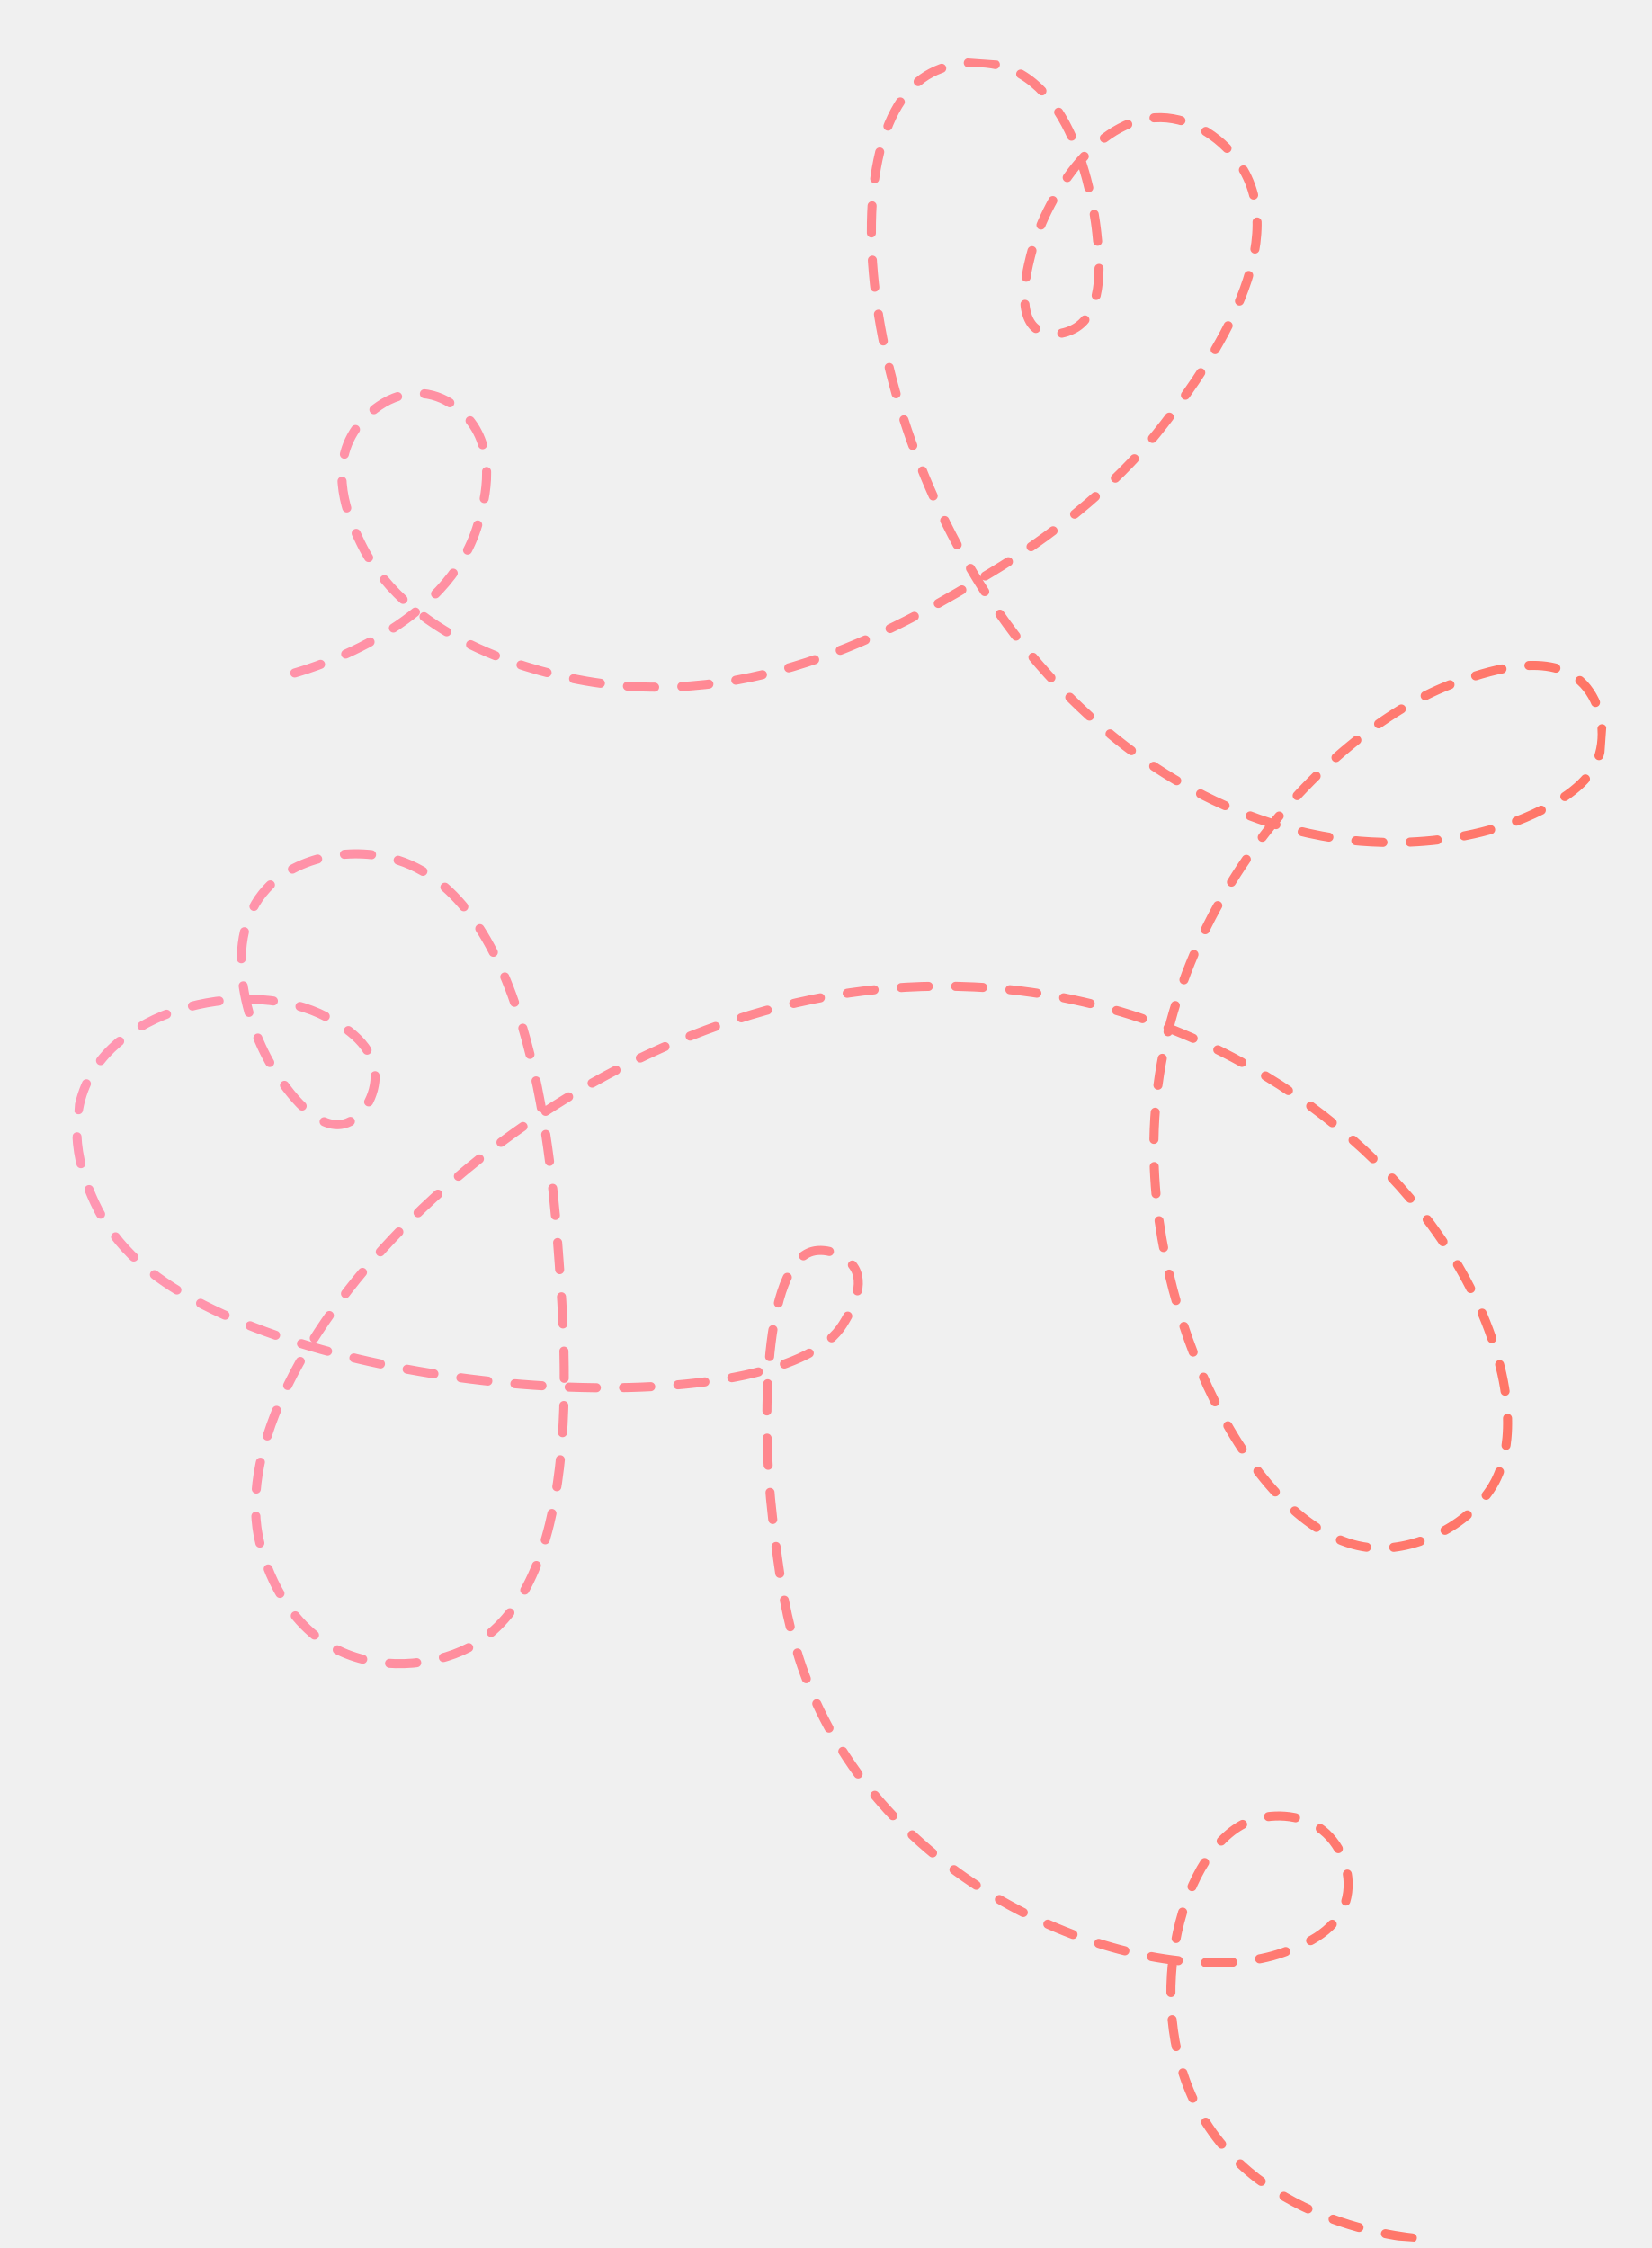
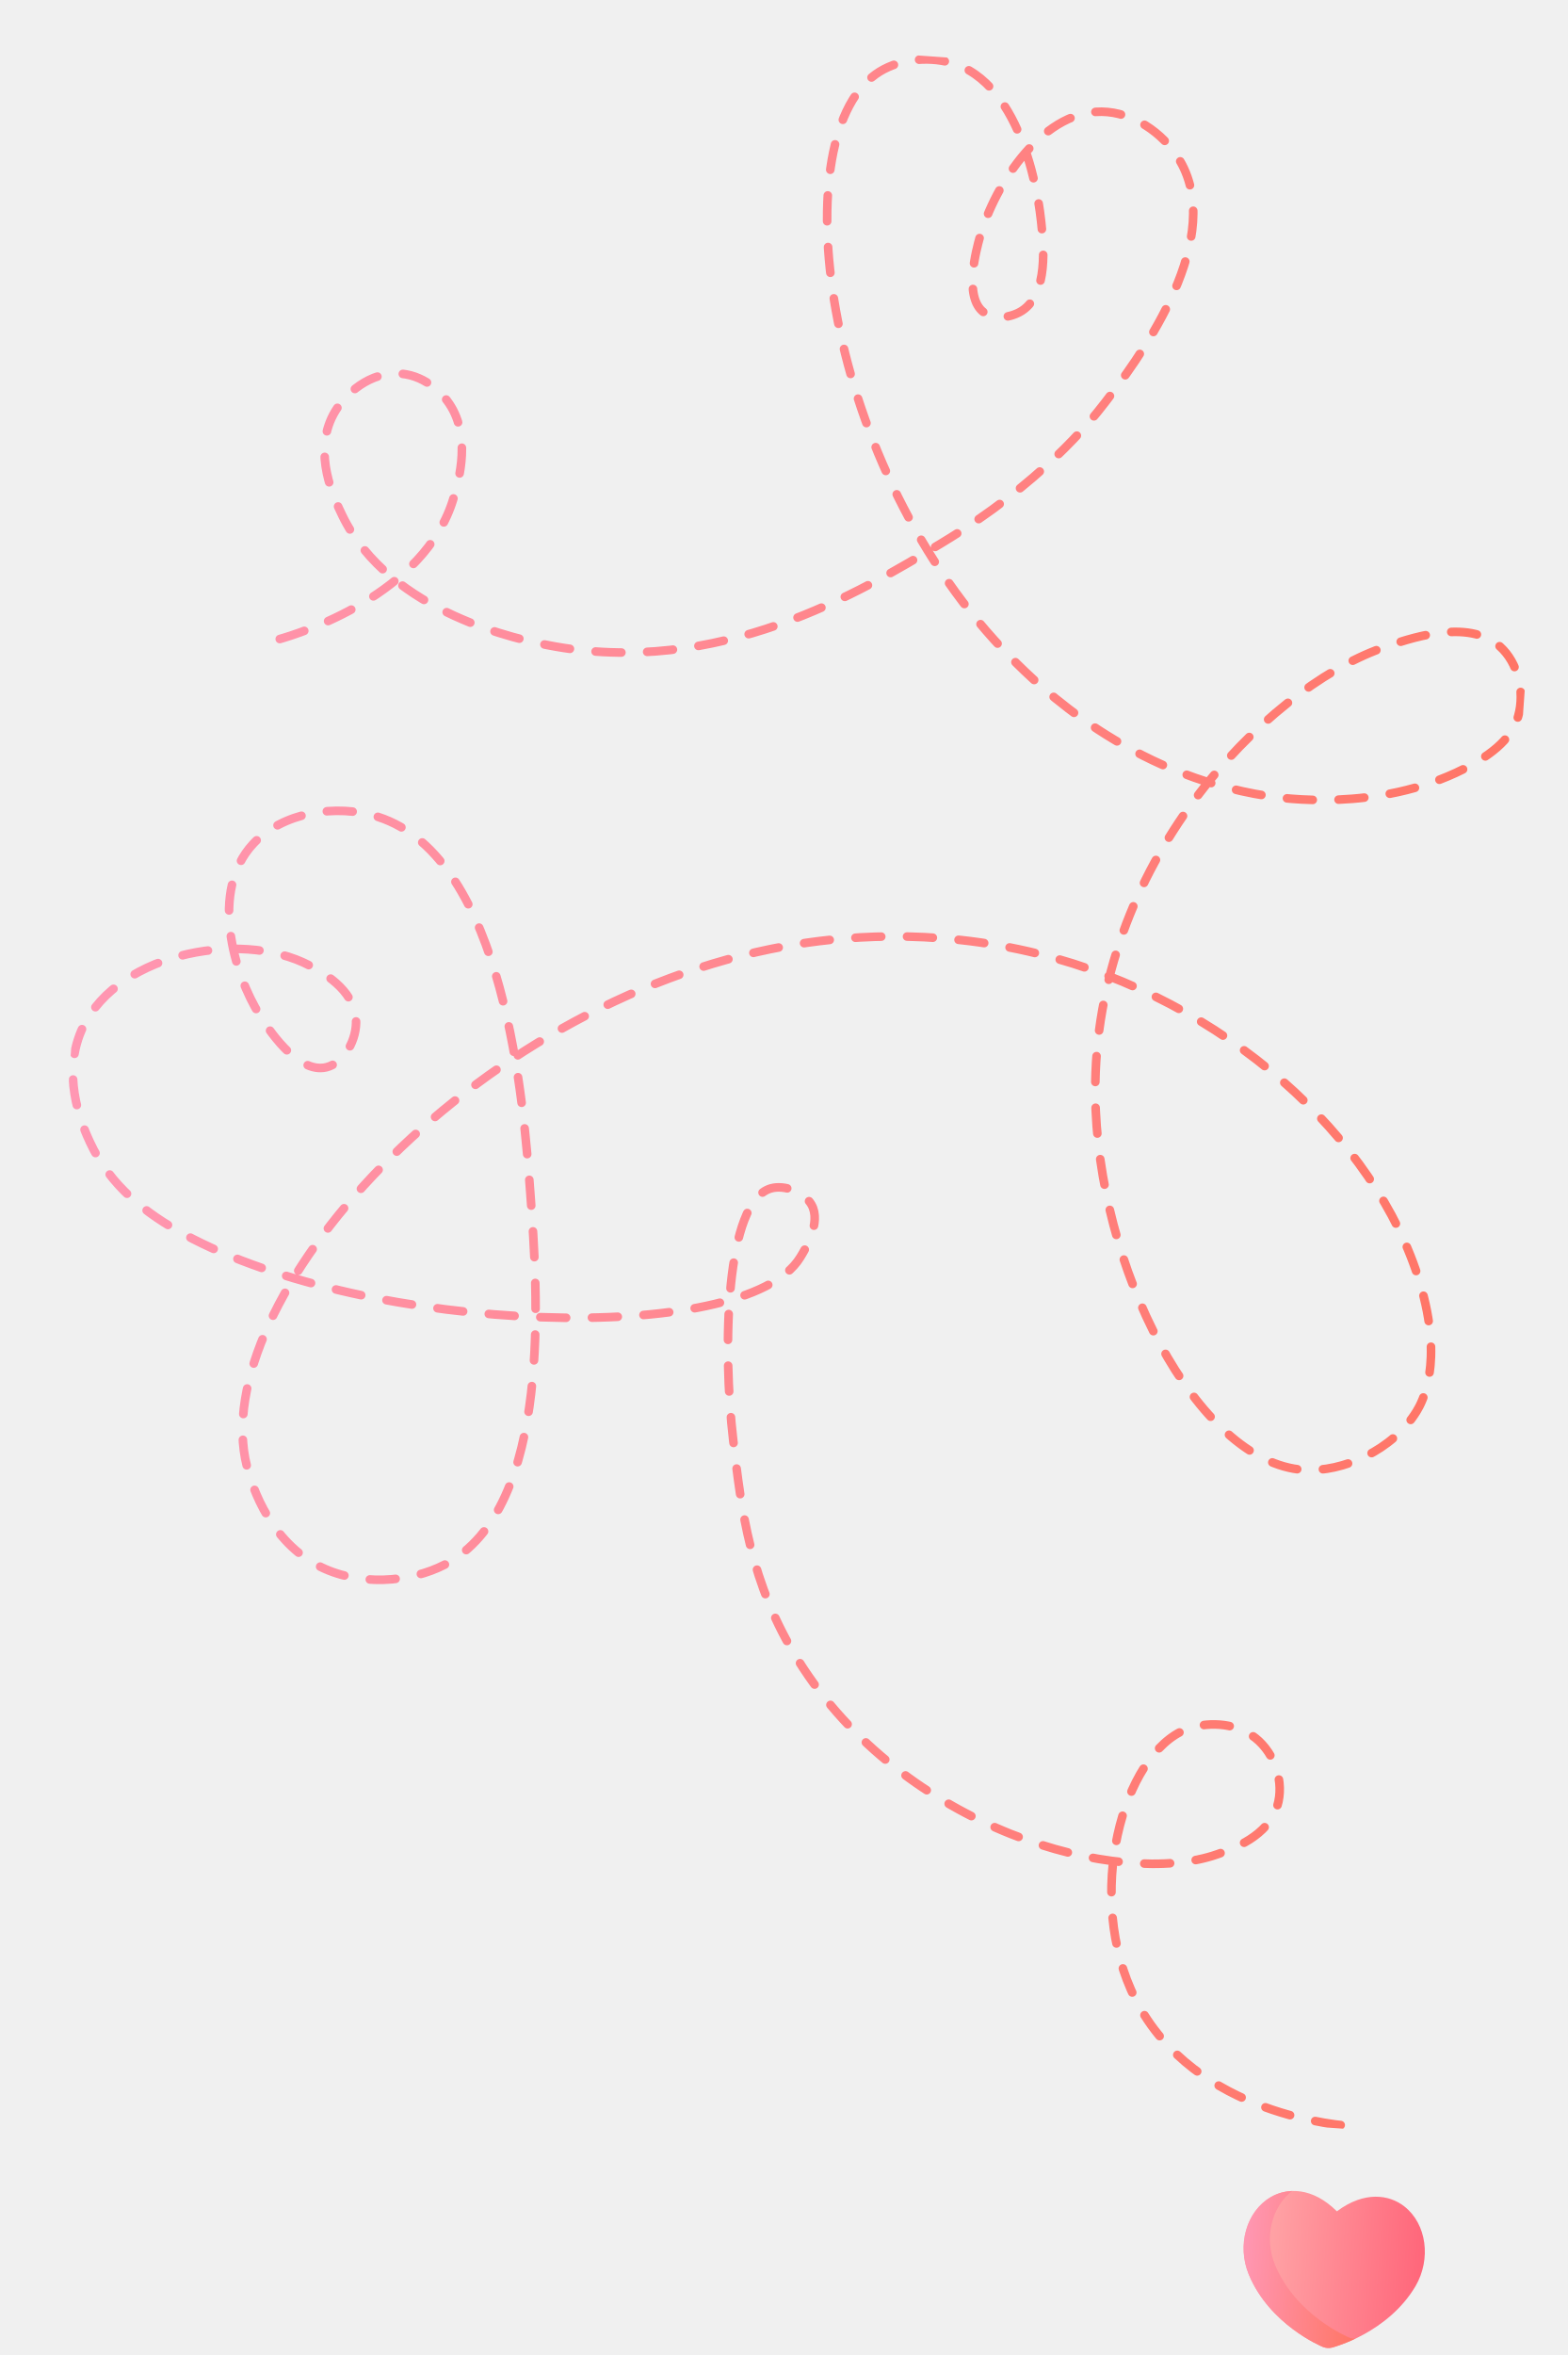
- <svg xmlns="http://www.w3.org/2000/svg" viewBox="0 0 911 1240" fill="none">
+ <svg xmlns="http://www.w3.org/2000/svg" viewBox="0 0 911 1368" fill="none">
  <g clip-path="url(#clip0)">
-     <path d="M162.562 371.208C173.5 368.041 246.945 345.801 263.602 289.132C266.54 279.153 274.478 252.129 259.781 232.724C258.077 230.522 248.593 218.4 232.988 217.073C215.242 215.52 200.171 228.73 193.744 240.692C181.494 263.47 194.155 289.572 198.889 299.424C226.669 356.858 304.165 372.007 318.549 374.809C416.96 394.04 500.816 343.464 547.063 315.507C604.963 280.567 633.195 245.388 642.128 233.751C658.852 211.885 711.568 142.97 686.867 95.644C678.284 79.199 661.085 66.755 643.645 65.075C606.693 61.568 577.861 107.338 569.301 137.887C567.503 144.377 559.539 172.812 571.791 181.56C577.812 185.852 587.424 184.599 593.813 180.516C609.331 170.46 606.413 142.297 604.933 128.511C604.049 119.972 595.606 47.92 551.938 36.28C539.086 32.843 521.289 34.112 508.664 43.256C453.781 82.871 479.039 272.699 587.719 382.328C603.758 398.556 656.285 450.082 736.438 462.371C744.312 463.597 800.329 472.096 850.638 446.657C873.018 435.303 879.72 424.698 882.21 415.803C886.176 401.808 881.939 384.927 871.658 375.649C852.918 358.709 818.118 371.043 802.392 376.697C735.357 400.878 635.378 501.618 636.415 635.231C637.223 736.336 695.79 849.705 757.473 853.846C780.428 855.396 809.331 842.273 823.121 819.827C826.237 814.694 839.148 792.037 825.05 745.237C799.577 660.456 711.243 580.819 603.468 554.085C540.513 538.478 486.462 544.245 456.469 549.633C272.596 582.649 119.355 756.875 143.45 851.671C145.03 857.731 153.991 893.014 184.391 909.218C208.268 921.911 238.596 919.15 258.443 908.88C321.701 876.03 312.267 748.589 308.23 694.173C304.386 642.3 293.744 498.266 219.61 474.507C195.24 466.686 164.068 471.916 147.076 490.194C121.705 517.546 135.651 565.45 151.166 590.118C154.771 595.95 172.495 624.12 189.602 619.977C199.895 617.508 207.711 603.785 206.846 591.827C205.617 574.49 186.543 564.367 180.016 560.931C138.704 539.122 63.811 554.494 46.216 601.282C36.041 628.37 48.819 655.967 52.235 663.422C64.04 689.017 85.001 705.073 107.212 717.128C214.624 775.289 432.922 782.554 464.875 730.536C467.896 725.694 477.397 710.231 471.515 699.777C467.348 692.419 455.898 688.114 448.005 690.307C421.44 697.722 419.666 782.732 426.088 837.093C430.727 876.68 435.797 919.643 463.933 964.685C525.149 1062.7 650.141 1097.42 707.455 1077.09C716.61 1073.87 736.761 1066.67 742.174 1049.06C746.326 1035.6 741.047 1018.72 729.349 1009.49C717.017 999.767 699.928 1000.49 689.53 1004.44C652.369 1018.61 629.528 1101.69 659.821 1161.46C694.361 1229.55 781.478 1234.9 786.301 1235.09" stroke="url(#paint0_linear)" stroke-width="5" stroke-miterlimit="10" stroke-linecap="round" stroke-linejoin="round" stroke-dasharray="15 15" />
+     <path d="M816.09 1281.76C807.352 1274.84 792.878 1272.52 776.802 1284.53C762.552 1270.41 747.996 1270.69 738.38 1276.34C724.172 1284.57 718.581 1304.32 725.619 1321.26C737.626 1350.26 767.52 1362.88 768.789 1363.37C770.35 1363.98 772.146 1364.1 773.877 1363.72C775.201 1363.41 806.459 1355.07 822.483 1328.02C831.706 1312.23 828.916 1291.88 816.09 1281.76Z" fill="url(#paint0_linear)" />
+     <path d="M784.106 1357.92C782.837 1357.43 753.043 1344.82 740.935 1315.81C734.413 1300.12 738.795 1281.88 750.864 1272.7C746.14 1272.87 741.939 1274.18 738.387 1276.24C724.172 1284.57 718.581 1304.32 725.619 1321.26C737.626 1350.26 767.52 1362.88 768.789 1363.37C770.35 1363.98 772.146 1364.1 773.877 1363.72C774.389 1363.56 780.108 1362.05 787.576 1358.46C786.365 1358.58 785.175 1358.4 784.106 1357.92Z" fill="url(#paint1_linear)" />
+   </g>
+   <g clip-path="url(#clip1)">
+     <path d="M162.562 371.208C173.5 368.041 246.945 345.801 263.602 289.132C266.54 279.153 274.478 252.129 259.781 232.724C258.077 230.522 248.593 218.4 232.988 217.073C215.242 215.52 200.171 228.73 193.744 240.692C181.494 263.47 194.155 289.572 198.889 299.424C226.669 356.858 304.165 372.007 318.549 374.809C416.96 394.04 500.816 343.464 547.063 315.507C604.963 280.567 633.195 245.388 642.128 233.751C658.852 211.885 711.568 142.97 686.867 95.644C678.284 79.199 661.085 66.755 643.645 65.075C606.693 61.568 577.861 107.338 569.301 137.887C567.503 144.377 559.539 172.812 571.791 181.56C577.812 185.852 587.424 184.599 593.813 180.516C609.331 170.46 606.413 142.297 604.933 128.511C604.049 119.972 595.606 47.92 551.938 36.28C539.086 32.843 521.289 34.112 508.664 43.256C453.781 82.871 479.039 272.699 587.719 382.328C603.758 398.556 656.285 450.082 736.438 462.371C744.312 463.597 800.329 472.096 850.638 446.657C873.018 435.303 879.72 424.698 882.21 415.803C886.176 401.808 881.939 384.927 871.658 375.649C852.918 358.709 818.118 371.043 802.392 376.697C735.357 400.878 635.378 501.618 636.415 635.231C637.223 736.336 695.79 849.705 757.473 853.846C780.428 855.396 809.331 842.273 823.121 819.827C826.237 814.694 839.148 792.037 825.05 745.237C799.577 660.456 711.243 580.819 603.468 554.085C540.513 538.478 486.462 544.245 456.469 549.633C272.596 582.649 119.355 756.875 143.45 851.671C145.03 857.731 153.991 893.014 184.391 909.218C208.268 921.911 238.596 919.15 258.443 908.88C321.701 876.03 312.267 748.589 308.23 694.173C304.386 642.3 293.744 498.266 219.61 474.507C195.24 466.686 164.068 471.916 147.076 490.194C121.705 517.546 135.651 565.45 151.166 590.118C154.771 595.95 172.495 624.12 189.602 619.977C199.895 617.508 207.711 603.785 206.846 591.827C205.617 574.49 186.543 564.367 180.016 560.931C138.704 539.122 63.811 554.494 46.216 601.282C36.041 628.37 48.819 655.967 52.235 663.422C64.04 689.017 85.001 705.073 107.212 717.128C214.624 775.289 432.922 782.554 464.875 730.536C467.896 725.694 477.397 710.231 471.515 699.777C467.348 692.419 455.898 688.114 448.005 690.307C421.44 697.722 419.666 782.732 426.088 837.093C430.727 876.68 435.797 919.643 463.933 964.685C525.149 1062.7 650.141 1097.42 707.455 1077.09C716.61 1073.87 736.761 1066.67 742.174 1049.06C746.326 1035.6 741.047 1018.72 729.349 1009.49C717.017 999.767 699.928 1000.49 689.53 1004.44C652.369 1018.61 629.528 1101.69 659.821 1161.46C694.361 1229.55 781.478 1234.9 786.301 1235.09" stroke="url(#paint2_linear)" stroke-width="5" stroke-miterlimit="10" stroke-linecap="round" stroke-linejoin="round" stroke-dasharray="15 15" />
  </g>
  <defs>
-     <linearGradient id="paint0_linear" x1="42.633" y1="590.934" x2="868.379" y2="649.355" gradientUnits="userSpaceOnUse">
+     <linearGradient id="paint0_linear" x1="721.807" y1="1315.56" x2="826.977" y2="1322.91" gradientUnits="userSpaceOnUse">
+       <stop stop-color="#FFACAC" />
+       <stop offset="1" stop-color="#FF667A" />
+     </linearGradient>
+     <linearGradient id="paint1_linear" x1="721.801" y1="1315.64" x2="790.226" y2="1320.41" gradientUnits="userSpaceOnUse">
+       <stop stop-color="#FF97B3" />
+       <stop offset="1" stop-color="#FF7565" />
+     </linearGradient>
+     <linearGradient id="paint2_linear" x1="42.633" y1="590.934" x2="868.379" y2="649.355" gradientUnits="userSpaceOnUse">
      <stop stop-color="#FF97B3" />
      <stop offset="1" stop-color="#FF7565" />
    </linearGradient>
    <clipPath id="clip0">
+       <rect width="105.4" height="89.8" fill="white" transform="translate(724.934 1270.79) rotate(3.99578)" />
+     </clipPath>
+     <clipPath id="clip1">
      <rect width="827.796" height="1183.88" fill="white" transform="translate(84.4092 0.451172) rotate(4.04693)" />
    </clipPath>
  </defs>
</svg>
